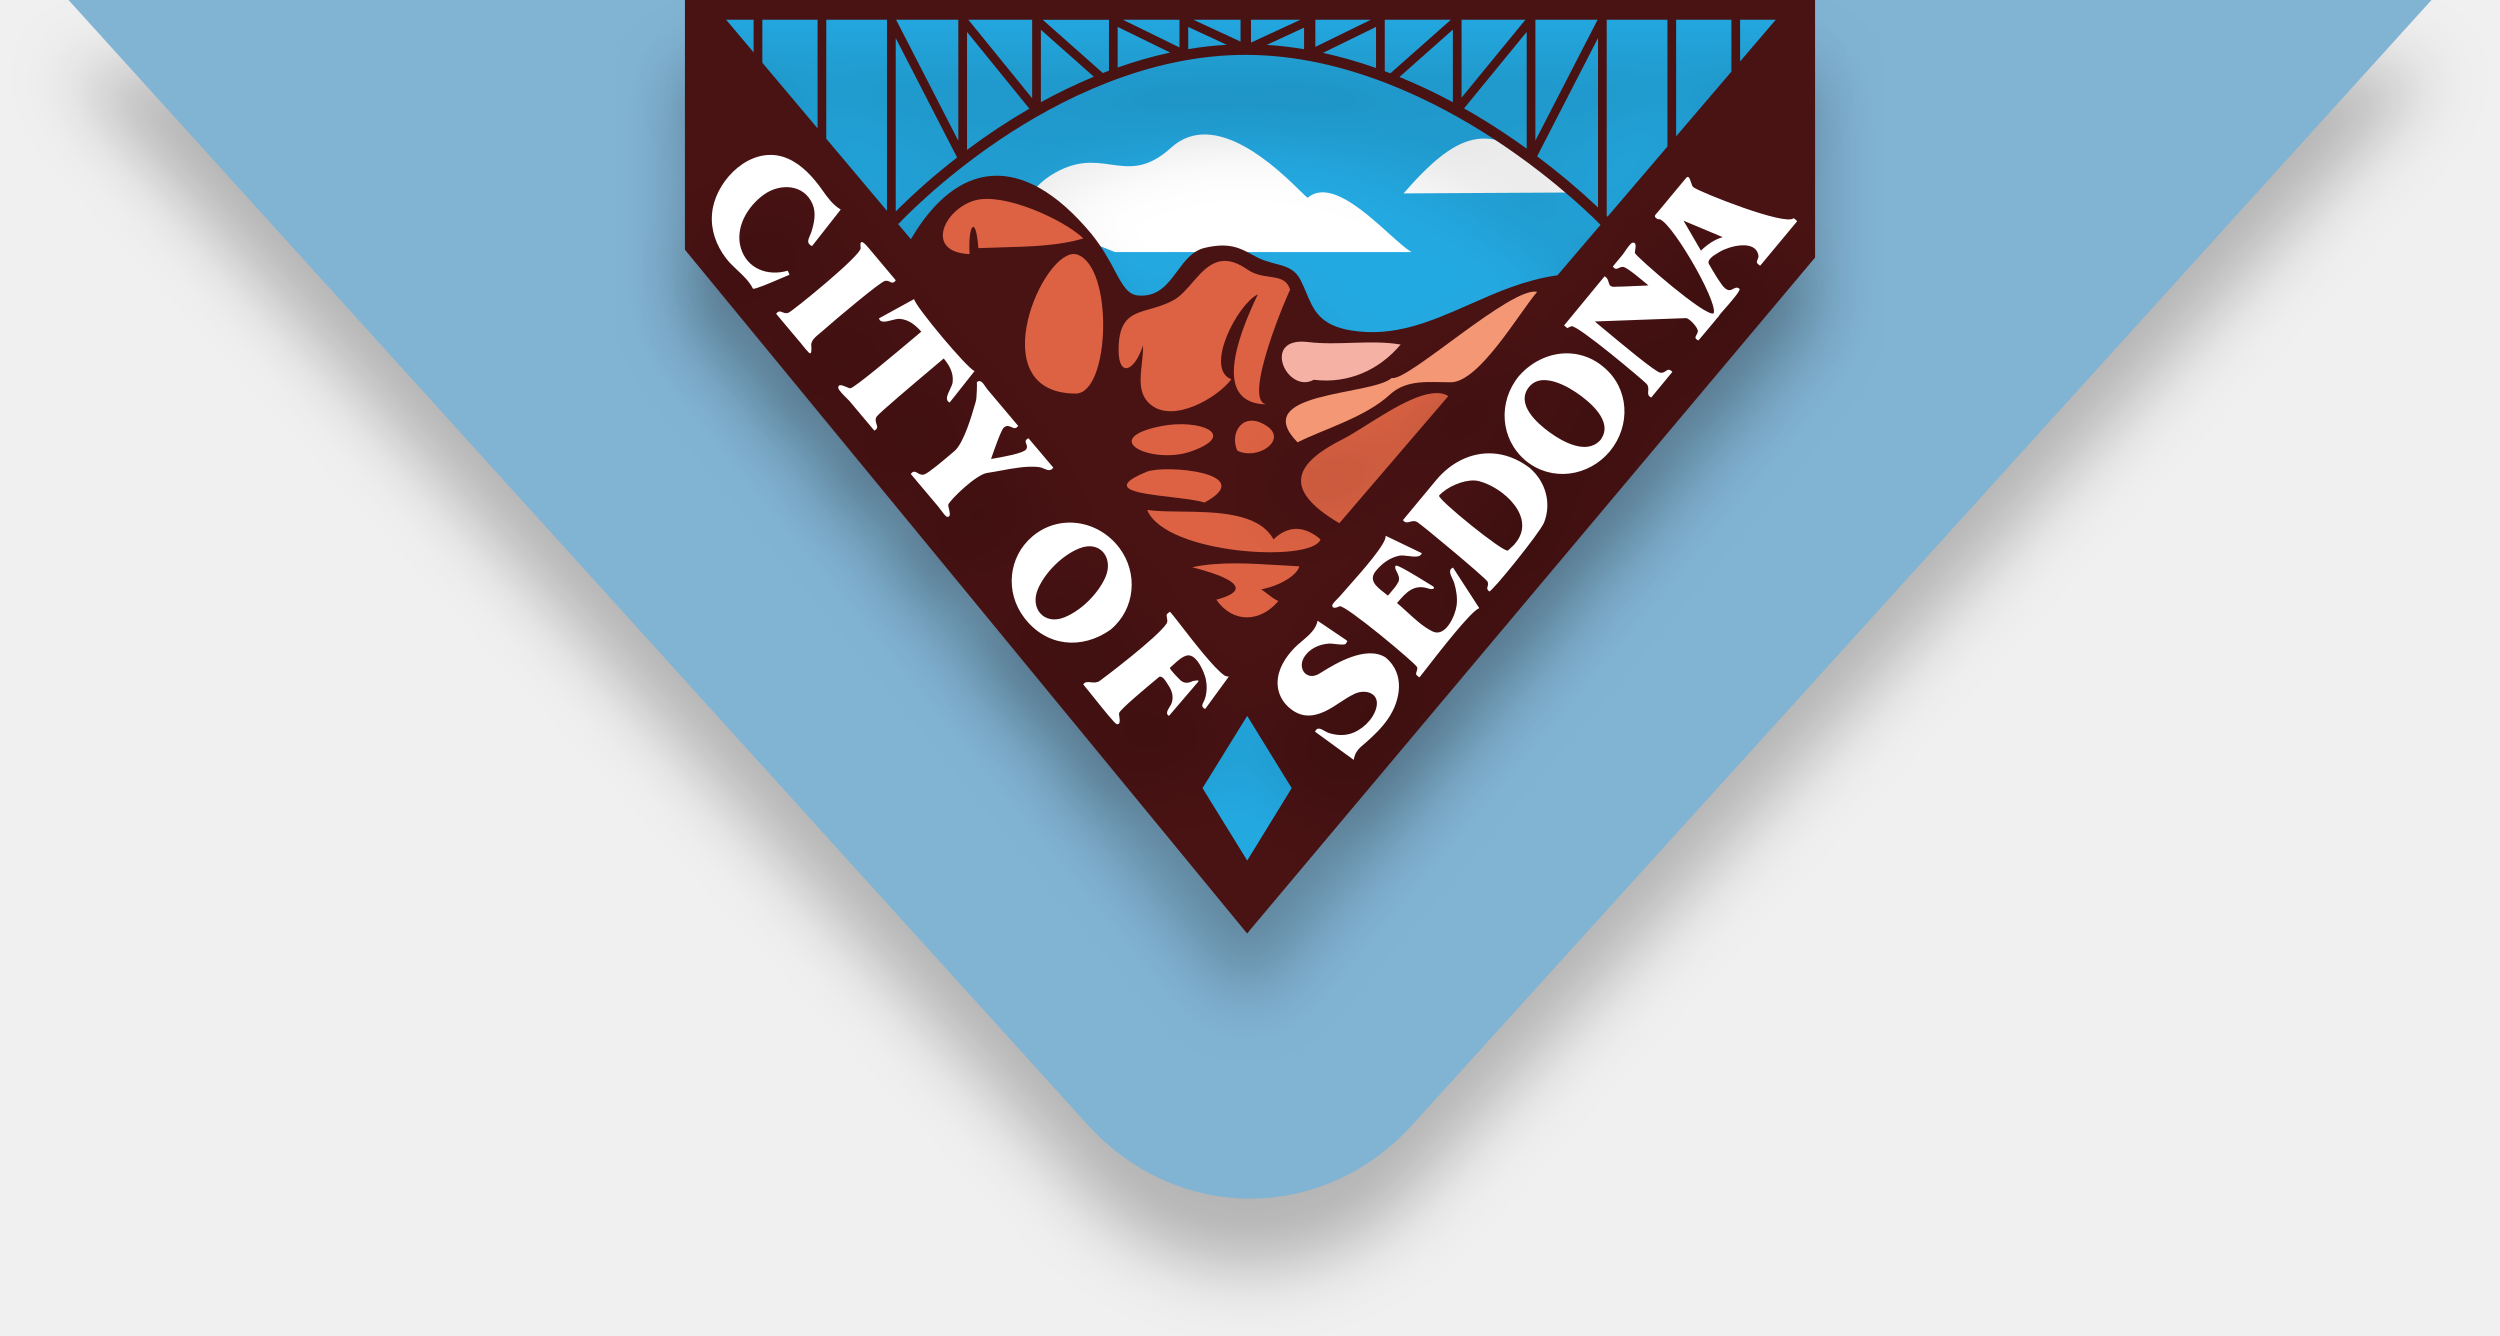
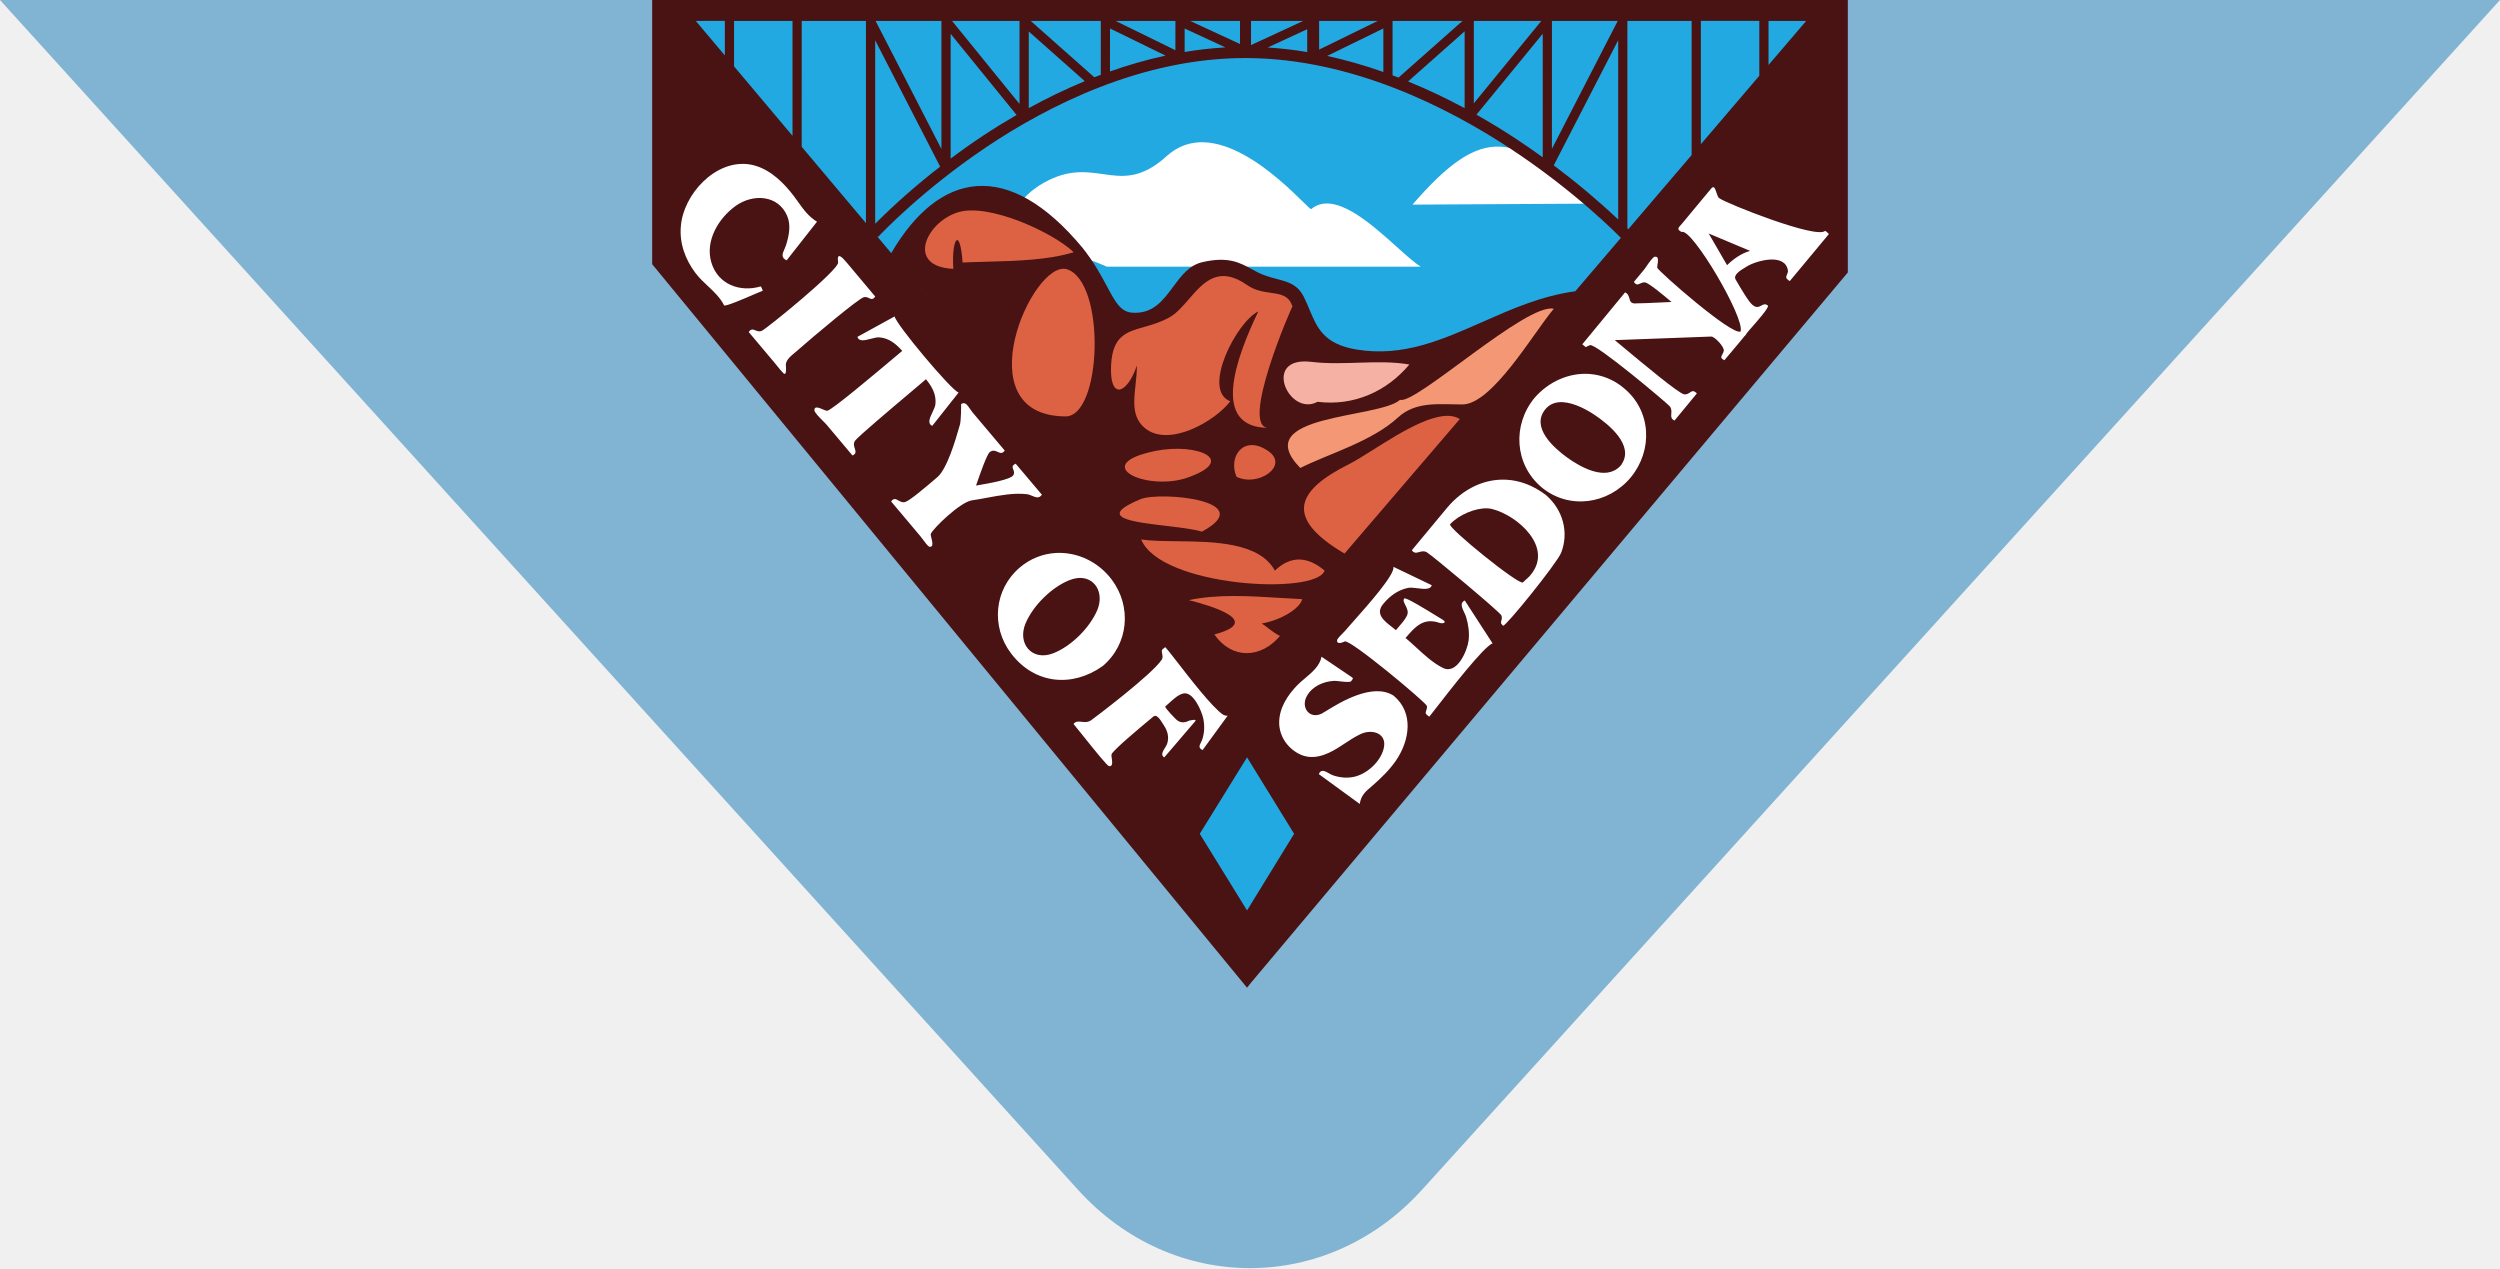
- <svg xmlns="http://www.w3.org/2000/svg" width="146" height="78" fill="none">
-   <g filter="url(#filter0_d)">
-     <path d="M142 0H4l59.51 65.68c5.22 5.761 13.76 5.761 18.98 0L142 0z" fill="#81B3D3" />
-   </g>
-   <g filter="url(#filter1_d)">
-     <path d="M40.687.457l32.148 37.879 32.02-37.65L40.687.457z" fill="#23A9E1" />
-   </g>
-   <path fill-rule="evenodd" clip-rule="evenodd" d="M82.42 14.719H65.1c-.281-.127-.662-.27-1.088-.429-2.198-.823-5.601-2.096-2.665-4.038 1.47-.933 2.525-.784 3.522-.642 1.089.155 2.11.299 3.526-.988 2.579-2.341 6.275 1.288 7.54 2.53.261.256.418.411.442.391 1.25-1.041 3.254.761 4.734 2.092.519.467.974.876 1.309 1.084zm9.41-3.478l-9.86.054c3.896-4.5 5.647-4.018 9.86-.054z" fill="#fff" />
-   <g filter="url(#filter2_d)">
-     <path fill-rule="evenodd" clip-rule="evenodd" d="M40 .001h33.055L106 0v15.04L73.056 54.245l-.22.275L40 14.583V.001zm4.011 1.152V3.06l-1.604-1.906 1.604-.001zm57.611.001v2.434l2.08-2.434h-2.08zM52.467 13.081l-.09-.083.819.973-0.0.001 19.638 23.33-19.638-23.331c2.655-4.542 6.457-5.222 10.547-.307.654.818 1.051 1.561 1.369 2.157.451.844.744 1.393 1.386 1.439 1.139.081 1.699-.674 2.256-1.426.442-.597.883-1.191 1.609-1.361 1.421-.334 2.076.025 2.719.377.204.112.407.223.632.311.282.11.546.18.79.245.627.166 1.125.298 1.473.995.116.232.213.464.308.691.42 1.006.795 1.903 2.594 2.202 2.548.424 4.703-.528 6.944-1.519 1.607-.71 3.259-1.44 5.133-1.698l2.515-2.945c-.105-.11-2.467-2.54-6.132-4.95-3.429-2.255-8.728-4.949-14.506-4.977-5.791-.032-11.016 2.653-14.383 4.912-3.543 2.377-5.816 4.786-5.974 4.955l-.009.009zm48.647-11.928h-3.227V7.96l3.227-3.777v-3.03zM93.832 12.61V1.154h3.546v7.404l-3.5 4.098a.998.998 0 00-.046-.046zm-.508-.495V2.221l-3.557 6.908a41.04 41.04 0 013.557 2.986zM89.159 1.863v6.819c-.463-.334-.95-.673-1.465-1.012-.664-.438-1.4-.892-2.194-1.34l3.659-4.467zM84.847 5.97V1.73l-3.12 2.766a32.827 32.827 0 013.12 1.474zm.508-4.816h3.727l-3.727 4.55v-4.55zm7.945 0h-3.633l-.001 7.06 3.634-7.06zm-12.43 0h3.86L81.2 4.282c-.065-.025-.132-.049-.198-.073A15.53 15.53 0 0180.869 4.16V1.154h.001zm-.509 2.82V1.571l-3.1 1.516a25.926 25.926 0 013.1.887zm-4.203-2.361v1.26a21.46 21.46 0 00-2.179-.252l2.179-1.008zM71.64 2.616l-2.248-1.042v1.295c.736-.123 1.486-.21 2.248-.253zm-6.368-1.045l3.065 1.498c-1.06.229-2.083.528-3.066.875l.001-2.373zm.306-.417l3.304 1.617.001-1.617h-3.305zm6.87 1.275l-2.754-1.275h2.754v1.275zm3.49-1.275h-2.881v1.334l2.881-1.334zm.878 0h3.24l-3.24 1.584V1.154zm-15.921.001l3.51 3.11.359-.135V1.155h-3.869zm-.108.583l3.093 2.741a31.496 31.496 0 00-3.093 1.489v-4.23zm-.672 4.608l-3.64-4.48v6.89a35.891 35.891 0 013.64-2.41zM52.31 2.224l3.586 6.974a37.772 37.772 0 00-3.586 3.151V2.224zm.022-1.07l3.634 7.07v-7.07h-3.634zm7.946 4.585l-3.726-4.585h3.726v4.585zM44.52 3.664l3.227 3.833V1.154H44.52v2.51zm3.735-2.51H51.8v11.16l-3.546-4.212.001-6.948z" fill="#491213" />
-   </g>
-   <path d="M70.227 46.026l2.61-4.22 2.598 4.22-2.598 4.23-2.61-4.23z" fill="#23A9E1" />
-   <path fill-rule="evenodd" clip-rule="evenodd" d="M56.88 11.718c-1.783.554-2.881 3.012-.257 3.121h.001c-.108-1.668.366-2.374.512-.348.433-.02.882-.032 1.339-.044 1.642-.043 3.381-.09 4.795-.524-1.14-1.091-4.695-2.733-6.39-2.205zm5.913 11.267c-5.596-.046-1.813-8.648.091-8.128 2.19.696 1.944 8.194-.091 8.128zm2.54-2.855c-.11 1.972.878 1.669 1.423.045v-.001c.003.359-.036.72-.075 1.073-.102.936-.197 1.809.534 2.397 1.324 1.069 3.865-.397 4.696-1.492-1.597-.62.348-4.387 1.546-4.961-1.232 2.581-2.652 6.426.568 6.426-1.632 0 1.302-6.746 1.318-6.692-.186-.617-.649-.683-1.201-.763-.409-.059-.868-.125-1.299-.427-1.582-1.107-2.409-.154-3.212.772-.35.404-.696.802-1.098 1.023-.48.263-.95.397-1.377.518-.986.281-1.736.494-1.823 2.082zm12.885 10.426c-3.433-2.02-2.564-3.523.23-4.925.36-.181.832-.478 1.358-.809 1.61-1.014 3.736-2.353 4.775-1.69l-6.363 7.424zm-3.544 2.449h-0c-1.707-.105-3.494-.215-5.052.123 1.207.302 4.151 1.165 1.41 1.894.983 1.407 2.578 1.317 3.624.082-.256-.126-.441-.269-.625-.411h-0c-.121-.094-.242-.187-.382-.275 1.085-.196 2.1-.822 2.235-1.345-.396-.018-.8-.043-1.21-.069zm-.301-1.506c.869-.84 1.813-.796 2.746 0h-.001c-.474 1.382-9.059.894-10.124-1.72.524.079 1.207.087 1.949.096 2.059.024 4.574.053 5.43 1.624zm-4.028-2.151c-.451-.14-1.209-.229-1.978-.32-1.901-.224-3.868-.456-1.41-1.474 1.065-.441 6.593.063 3.388 1.794zm1.912-3.03c-.477-1.077.365-2.36 1.74-1.428 1.199.813-.552 2.017-1.74 1.428zm-2.836.091c-2.265.679-5.273-.784-1.63-1.52 2.261-.456 4.666.506 1.63 1.52z" fill="#DC6243" />
-   <g filter="url(#filter3_d)">
-     <path d="M75.774 25.832c-2.908-2.987 4.342-2.712 5.51-3.763.85.284 6.99-5.377 8.485-5.025-1.074 1.26-3.388 5.282-5.047 5.282-1.275 0-2.565-.19-3.552.718-1.444 1.33-3.837 2.006-5.396 2.788z" fill="#F49774" />
-   </g>
-   <path d="M76.727 22.18c-1.592.856-3.098-2.536-.349-2.206 1.826.22 3.676-.154 5.42.147-1.251 1.487-3.056 2.306-5.071 2.059z" fill="#F4B1A4" />
-   <g filter="url(#filter4_d)">
-     <path fill-rule="evenodd" clip-rule="evenodd" d="M43.265 14.483c.361 1.219 1.584 1.666 2.731 1.326.036.04.059.103.08.161.01.027.019.053.03.076-.1.038-.284.118-.504.212h-0c-.613.264-1.504.648-1.629.603-.217-.433-.558-.752-.902-1.074-.239-.224-.479-.449-.679-.714-.566-.748-.897-1.651-.808-2.597.142-1.745 1.898-3.669 3.762-3.405.92.133 1.688.787 2.26 1.483.163.189.304.388.443.584.297.417.585.821 1.05 1.1-.558.712-1.116 1.422-1.676 2.133-.331-.146-.23-.374-.12-.623.031-.07.062-.141.085-.213.163-.517.285-1.105.061-1.625-.51-1.174-1.905-1.214-2.84-.544-.946.678-1.697 1.926-1.344 3.117zm8.425 1.921c.117-.025.205.017.284.054.115.054.209.099.338-.09l-1.59-1.894c-.241-.287-.546-.595-.459.012.058.409-3.969 3.677-4.215 3.778-.135.056-.245.012-.346-.028-.131-.052-.245-.097-.374.091.201.238.401.477.602.716l0.0 0.0.001.002.001.001.001.001 0.0 0.0 0.0 0.0 0.0 0.0 0.0 0.0 0.0 0.0 0.0 0.0 0.0 0.0 0.0.001 0.0 0.0 0.0 0.0 0.0 0.0 0.0 0.0 0.0 0c.272.324.544.648.817.971.051.061.102.124.152.187.106.133.213.267.333.386.189.189.153-.268.145-.366v-0c-.001-.016-.002-.022-0-.014-.053-.296.259-.553.478-.733.027-.022.053-.044.077-.064 1.004-.884 3.505-2.979 3.753-3.012zm3.423 4.531c.333.401.578.834.523 1.374-.013.128-.087.285-.163.445-.146.309-.297.626-.012.753l1.455-1.84c-.39-.098-3.482-3.796-3.532-4.201l-2.051 1.126c.07.283.413.194.743.108.17-.044.336-.087.46-.078.538.038.926.363 1.268.747-.105.089-.225.189-.356.299l-.004.004-.001 0-0.0 0h-0c-1.258 1.058-3.516 2.958-3.777 3.002-.048.008-.141-.032-.244-.076-.211-.09-.465-.198-.47.039-.003.125.299.424.5.623l0.0 0c.072.071.131.129.159.163l1.447 1.722c.22-.1.177-.234.127-.388-.041-.127-.087-.269.006-.419.119-.193 2.055-1.826 3.218-2.807v-0h0l.001-.001c.301-.254.551-.465.703-.595zm13.848 15.581l-0-0c-.195-.252-.345-.446-.422-.538l-.213-.253c-.007-.01-.185.145-.16.124-.053.045-.036.132-.017.23.021.108.046.231-.017.33-.515.806-3.738 3.236-3.905 3.352-.174.121-.356.101-.522.083-.177-.019-.336-.037-.445.123.139.165.355.436.595.735h0c.564.706 1.256 1.572 1.365 1.59.217.035.178-.237.148-.445-.013-.09-.024-.168-.012-.204.075-.226 1.519-1.429 2.186-1.985l.118-.099c.186-.156.379.154.513.368.023.037.045.071.064.1.212.315.307.65.193 1.019-.022.071-.072.153-.124.237-.122.198-.251.409-.038.525.171-.2.473-.553.777-.907l.006-.008.003-.004.005-.005c.406-.474.811-.947.904-1.056.121-.14-.136-.086-.254-.061h-0c-.042.009-.066.014-.05.005-.24.124-.466.153-.69-.018-.063-.047-.707-.702-.643-.757.066-.055.135-.118.206-.185.235-.216.501-.461.778-.529.56-.138 1.027.984 1.11 1.382.078.375.067.77-.05 1.136-.02.063-.05.123-.078.18-.085.169-.155.31.09.424l1.383-1.896a.464.464 0 01-.258-.063c-.584-.39-1.851-2.029-2.546-2.929zM60.304 31.317a3.35 3.35 0 011.977-.793c1.158-.066 2.332.464 3.09 1.474 1.112 1.484.93 3.561-.5 4.766-1.685 1.201-3.767 1.008-5.059-.694-1.124-1.478-.938-3.55.492-4.753zm3.167.593c.949-.108 1.503.799 1.099 1.768-.42.98-1.43 1.989-2.424 2.38-1.18.465-2.011-.537-1.531-1.657.422-.984 1.43-1.983 2.426-2.38.15-.059.294-.095.43-.11v-.001zm-2.497-4.539c-.093-.039-.189-.079-.286-.091v-.001c-.696-.083-1.479.062-2.217.199-.283.052-.559.104-.822.141-.647.091-2.172 1.576-2.27 1.856-.011.039.011.127.035.227.055.227.126.52-.109.479-.079-.015-.269-.273-.396-.445l-0-0-0-0c-.044-.06-.081-.11-.102-.135l-1.617-1.92c.143-.203.264-.134.404-.054.111.063.233.133.388.079.266-.093 1.178-.871 1.61-1.238l0-0.0.002-.002c.057-.048.105-.09.143-.121.554-.466 1.041-2.173 1.2-2.731.025-.089.042-.149.05-.17.061-.17.082-1.145.058-1.125.211-.174.355.04.501.256.044.065.088.13.135.185l1.78 2.112c-.132.19-.254.134-.389.073-.129-.059-.27-.123-.443.019-.159.131-.54 1.229-.713 1.727l-.039.113c.038-.007.087-.015.143-.025h0c.532-.091 1.776-.303 1.919-.553.067-.118.028-.22-.007-.31-.046-.119-.086-.221.133-.32l1.447 1.712c-.152.225-.337.147-.538.064zM84.927 34.049c.124.421.194.865.14 1.305-.07.566-.636 1.898-1.411 1.519-.534-.262-1.022-.711-1.488-1.139-.197-.181-.39-.359-.582-.518.52-.608.978-1.135 1.853-.84.24.08.446-.024.194-.17-.05-.029-.154-.093-.29-.177-.581-.358-1.75-1.079-1.827-.992-.08.092-.016.217.058.362.089.175.194.38.085.595-.115.225-.29.426-.46.621-.049.057-.098.113-.145.169-.068-.058-.143-.116-.22-.175l-0-0-0-0c-.447-.346-.946-.733-.465-1.289.352-.428.811-.76 1.361-.87.13-.026.316-.003.507.021.353.044.725.091.795-.167-.423-.204-.846-.407-1.269-.61-.282-.135-.564-.271-.846-.406.092.418-1.365 2.059-2.206 3.006-.206.232-.375.422-.475.542-.019.023-.058.061-.104.107-.131.129-.324.32-.327.41-.005.252.33.098.411.061h0c.008-.004.014-.006.016-.007.315-.116 4.424 3.317 4.526 3.552.031.086 0.0.174-.027.254-.031.089-.058.167.007.221l0.0 0.0.003.002c.021.02.147.135.162.117.042-.051.153-.194.31-.397l0-0c.782-1.01 2.718-3.509 3.178-3.639-.517-.788-1.029-1.578-1.537-2.372-.287.126-.151.408-.03.663.041.086.08.168.102.24zm-7.716 5.192c.721-.446 2.562-1.585 3.716-.84 1.132.942.885 2.48.132 3.58-.361.525-.817.964-1.294 1.383l-.031.026c-.35.293-.609.51-.675.989l-2.26-1.647c.113-.295.338-.169.561-.044.082.046.163.092.238.116.391.129.816.165 1.216.059.684-.182 1.377-.823 1.56-1.519.228-.865-.621-1.127-1.267-.824-.311.146-.608.341-.9.534-.117.077-.233.153-.349.226-.653.407-1.421.715-2.158.331-.648-.336-1.089-.99-1.089-1.726 0-.797.453-1.495.987-2.05.124-.129.274-.255.429-.385.403-.34.836-.705.919-1.2.555.376 1.11.751 1.667 1.126.092.063.076.084.025.15v0c-.015.02-.034.044-.053.074-.047.074-.37.037-.634.008h-0c-.133-.015-.251-.028-.311-.025-.596.036-1.196.297-1.5.837-.35.622.137 1.294.812.975.049-.024.139-.079.26-.154zM98.544 10.336a.223.223 0 00-.088.072l-.79.95-.814.982c-.028.034-.056.065-.083.094l-0.0 0c-.132.143-.212.231.058.373.543-.272 3.518 4.768 3.252 5.492-.47.244-4.49-3.283-4.598-3.516-.009-.027.001-.092.013-.17.031-.197.076-.478-.149-.443-.11.017-.323.329-.464.536v0h-0l-0.0 0c-.049.072-.09.132-.114.161l-.577.695c.131.191.227.146.345.089.077-.036.165-.078.278-.061.228.046 1.044.733 1.377 1.014h0v0h0l.078.066c-.157.006-.402.017-.666.029-.529.025-1.131.053-1.239.045-.336.042-.377-.106-.423-.272-.035-.124-.072-.258-.236-.333l-1.478 1.795-.86 1.043c-.004.005-.008.009-.011.013-.008.009-.011.013-.011.017 0.0.004.005.007.015.013.009.006.021.015.038.029.03.025.053.045.071.06.04.035.056.049.072.049.011-0.0.023-.007.043-.019.031-.019.082-.05.184-.086.328-.115 4.256 3.2 4.398 3.369.112.133.101.277.091.408-.012.157-.023.298.177.385l1.168-1.418c.013-.015.024-.027.033-.037.035-.036.041-.043-.02-.093-.153-.126-.231-.071-.328-.002-.079.055-.169.119-.322.102-.299-.049-2.217-1.649-3.36-2.602l-.001-.001-.004-.004-.002-.001-.006-.005c-.173-.144-.327-.273-.455-.379l5.322-.197c.195-.007.74.581.695.79-.016.075-.05.138-.081.193-.069.126-.118.215.115.322.123-.148.25-.296.376-.445v-0h0l0-0.0 0-0v-0c.192-.225.385-.451.569-.68l.148-.184c.058-.046.104-.105.135-.172l.11-.137c.027-.03.059-.067.095-.108l.003-.003v-0c.344-.389 1.06-1.201.964-1.285-.14-.121-.246-.064-.361-.002-.13.071-.271.147-.483-.033-.205-.147-.693-.986-.886-1.319l-.049-.084c-.153-.261.281-.52.54-.675.031-.019.06-.036.085-.051.504-.313 2.107-.767 2.26.227.011.072-.021.148-.05.22-.039.094-.074.18-.005.237.005.004.013.013.023.023.043.044.118.123.153.082l2.142-2.576c-.02-.017-.041-.038-.063-.06-.046-.047-.096-.096-.147-.116-.474.473-5.466-1.52-5.83-1.795-.076-.03-.123-.175-.169-.316-.054-.166-.106-.328-.203-.295zm2.062 3.513c-.761-.322-1.523-.642-2.287-.96l1.016 1.748c.189-.187.397-.353.621-.495h.002c.201-.127.418-.229.648-.293zm-8.875 6.793c-1.107-.076-2.23.41-3.023 1.317-1.235 1.5-1.112 3.678.393 4.945 1.518 1.25 3.68.932 4.916-.55 1.232-1.496 1.147-3.68-.385-4.934a3.302 3.302 0 00-1.9-.778h-.001zm.293 2.262c-.432-.289-1.12-.665-1.742-.703-.373-.023-.723.077-.98.391-.815.996.462 2.126 1.207 2.664.744.537 2.124 1.314 2.924.474a.153.153 0 00.018-.018c.133-.167.098-.128.05-.07.737-1.051-.697-2.217-1.477-2.738zm-4.869 3.577c-1.214-.067-2.403.496-3.299 1.576-.524.629-1.046 1.259-1.568 1.889l-.354.427c.123.18.258.142.409.1.127-.036.266-.074.418.013.283.163 4.053 3.312 4.115 3.485.046.13.021.215-.002.286-.028.092-.05.163.096.282.111.093 2.944-3.405 3.203-4.02.448-1.139.091-2.387-.82-3.175.073.06.177.145-.042-.037-.69-.518-1.427-.787-2.156-.827v.001zm-.787 1.617c-.082-.021-.171-.034-.266-.037v-.001c-.661-.025-1.582.358-2.057.879-.159.175 3.822 3.399 4.02 3.209.183-.175.257-.239.297-.274.049-.042.05-.043.135-.148 1.255-1.513-.707-3.265-2.129-3.628z" fill="#fff" />
-   </g>
-   <defs>
-     <filter id="filter0_d" x="0" y="0" width="146" height="78.001" filterUnits="userSpaceOnUse" color-interpolation-filters="sRGB">
-       <feFlood flood-opacity="0" result="BackgroundImageFix" />
-       <feColorMatrix in="SourceAlpha" values="0 0 0 0 0 0 0 0 0 0 0 0 0 0 0 0 0 0 127 0" />
-       <feOffset dy="4" />
-       <feGaussianBlur stdDeviation="2" />
-       <feColorMatrix values="0 0 0 0 0 0 0 0 0 0 0 0 0 0 0 0 0 0 0.25 0" />
-       <feBlend in2="BackgroundImageFix" result="effect1_dropShadow" />
-       <feBlend in="SourceGraphic" in2="effect1_dropShadow" result="shape" />
-     </filter>
-     <filter id="filter1_d" x="36.687" y=".457" width="72.168" height="45.879" filterUnits="userSpaceOnUse" color-interpolation-filters="sRGB">
-       <feFlood flood-opacity="0" result="BackgroundImageFix" />
-       <feColorMatrix in="SourceAlpha" values="0 0 0 0 0 0 0 0 0 0 0 0 0 0 0 0 0 0 127 0" />
-       <feOffset dy="4" />
-       <feGaussianBlur stdDeviation="2" />
-       <feColorMatrix values="0 0 0 0 0 0 0 0 0 0 0 0 0 0 0 0 0 0 0.25 0" />
-       <feBlend in2="BackgroundImageFix" result="effect1_dropShadow" />
-       <feBlend in="SourceGraphic" in2="effect1_dropShadow" result="shape" />
-     </filter>
-     <filter id="filter2_d" x="36" y="0" width="74" height="62.52" filterUnits="userSpaceOnUse" color-interpolation-filters="sRGB">
-       <feFlood flood-opacity="0" result="BackgroundImageFix" />
-       <feColorMatrix in="SourceAlpha" values="0 0 0 0 0 0 0 0 0 0 0 0 0 0 0 0 0 0 127 0" />
-       <feOffset dy="4" />
-       <feGaussianBlur stdDeviation="2" />
-       <feColorMatrix values="0 0 0 0 0 0 0 0 0 0 0 0 0 0 0 0 0 0 0.25 0" />
-       <feBlend in2="BackgroundImageFix" result="effect1_dropShadow" />
-       <feBlend in="SourceGraphic" in2="effect1_dropShadow" result="shape" />
-     </filter>
-     <filter id="filter3_d" x="71.091" y="17.028" width="22.678" height="16.804" filterUnits="userSpaceOnUse" color-interpolation-filters="sRGB">
-       <feFlood flood-opacity="0" result="BackgroundImageFix" />
-       <feColorMatrix in="SourceAlpha" values="0 0 0 0 0 0 0 0 0 0 0 0 0 0 0 0 0 0 127 0" />
-       <feOffset dy="4" />
-       <feGaussianBlur stdDeviation="2" />
-       <feColorMatrix values="0 0 0 0 0 0 0 0 0 0 0 0 0 0 0 0 0 0 0.25 0" />
-       <feBlend in2="BackgroundImageFix" result="effect1_dropShadow" />
-       <feBlend in="SourceGraphic" in2="effect1_dropShadow" result="shape" />
-     </filter>
-     <filter id="filter4_d" x="37.57" y="9.047" width="71.386" height="43.332" filterUnits="userSpaceOnUse" color-interpolation-filters="sRGB">
-       <feFlood flood-opacity="0" result="BackgroundImageFix" />
-       <feColorMatrix in="SourceAlpha" values="0 0 0 0 0 0 0 0 0 0 0 0 0 0 0 0 0 0 127 0" />
-       <feOffset dy="4" />
-       <feGaussianBlur stdDeviation="2" />
-       <feColorMatrix values="0 0 0 0 0 0 0 0 0 0 0 0 0 0 0 0 0 0 0.25 0" />
-       <feBlend in2="BackgroundImageFix" result="effect1_dropShadow" />
-       <feBlend in="SourceGraphic" in2="effect1_dropShadow" result="shape" />
-     </filter>
-   </defs>
+ <svg xmlns="http://www.w3.org/2000/svg" width="138" height="70" viewBox="0 0 138 70" fill="none">
+   <path d="M138 0H0L59.51 65.68C64.73 71.441 73.27 71.441 78.49 65.68L138 0Z" fill="#81B3D3" />
+   <path d="M36.687 0.457L68.835 38.336L100.855 0.686L36.687 0.457Z" fill="#23A9E1" />
+   <path fill-rule="evenodd" clip-rule="evenodd" d="M78.42 14.719H61.1C60.819 14.592 60.438 14.449 60.012 14.29C57.814 13.467 54.411 12.193 57.347 10.252C58.817 9.319 59.872 9.468 60.869 9.61C61.958 9.765 62.979 9.909 64.395 8.622C66.975 6.281 70.67 9.909 71.935 11.152C72.196 11.408 72.354 11.563 72.377 11.543C73.626 10.502 75.631 12.304 77.111 13.635C77.63 14.102 78.085 14.511 78.42 14.719ZM87.83 11.241L77.97 11.295C81.866 6.795 83.617 7.277 87.83 11.241Z" fill="white" />
+   <path fill-rule="evenodd" clip-rule="evenodd" d="M36 0.001H69.055L102 0V15.04L69.056 54.245L68.836 54.52L36 14.583V0.001ZM40.011 1.153V3.06L38.407 1.154L40.011 1.153ZM97.622 1.154V3.588L99.702 1.154H97.622ZM48.467 13.081L48.377 12.998L49.196 13.971L49.196 13.972L68.834 37.302L49.196 13.971C51.851 9.429 55.653 8.749 59.743 13.664C60.397 14.482 60.794 15.225 61.112 15.821C61.563 16.665 61.856 17.214 62.498 17.26C63.637 17.341 64.197 16.586 64.754 15.834C65.196 15.238 65.636 14.643 66.363 14.473C67.784 14.139 68.439 14.498 69.082 14.85C69.286 14.962 69.488 15.073 69.714 15.161C69.996 15.271 70.26 15.341 70.504 15.406C71.131 15.572 71.629 15.704 71.977 16.401C72.093 16.633 72.19 16.865 72.285 17.092C72.705 18.097 73.08 18.995 74.879 19.294C77.427 19.718 79.582 18.766 81.823 17.775C83.43 17.064 85.082 16.334 86.956 16.077L89.471 13.132C89.366 13.022 87.004 10.592 83.339 8.182C79.91 5.927 74.611 3.233 68.833 3.205C63.042 3.173 57.817 5.858 54.45 8.117C50.907 10.494 48.635 12.903 48.476 13.072L48.467 13.081ZM97.114 1.153H93.887V7.96L97.114 4.183V1.153ZM89.832 12.61V1.154H93.378V8.558L89.878 12.656C89.863 12.64 89.848 12.625 89.832 12.61ZM89.324 12.115V2.221L85.767 9.129C87.008 10.056 88.196 11.053 89.324 12.115ZM85.159 1.863V8.682C84.696 8.348 84.209 8.009 83.694 7.67C83.03 7.232 82.294 6.778 81.5 6.33L85.159 1.863ZM80.847 5.97V1.73L77.727 4.496C78.792 4.932 79.834 5.424 80.847 5.97ZM81.355 1.154H85.082L81.355 5.704V1.154ZM89.3 1.154H85.667L85.666 8.214L89.3 1.154ZM76.87 1.154H80.73L77.2 4.282C77.135 4.257 77.068 4.233 77.002 4.209C76.957 4.192 76.913 4.176 76.869 4.16V1.154H76.87ZM76.361 3.974V1.571L73.261 3.087C74.312 3.318 75.347 3.614 76.361 3.974ZM72.158 1.613V2.873C71.436 2.752 70.709 2.668 69.979 2.621L72.158 1.613ZM67.64 2.616L65.392 1.574V2.869C66.128 2.746 66.878 2.659 67.64 2.616ZM61.272 1.571L64.337 3.069C63.277 3.298 62.254 3.597 61.271 3.944L61.272 1.571ZM61.578 1.154L64.882 2.771L64.883 1.154H61.578ZM68.448 2.429L65.694 1.154H68.448V2.429ZM71.938 1.154H69.057V2.488L71.938 1.154ZM72.816 1.154H76.056L72.816 2.738V1.154ZM56.895 1.155L60.405 4.265L60.764 4.13V1.155H56.895ZM56.787 1.738L59.88 4.479C58.823 4.919 57.79 5.416 56.787 5.968V1.738ZM56.115 6.346L52.475 1.866V8.756C53.638 7.88 54.854 7.075 56.115 6.346ZM48.31 2.224L51.896 9.198C50.635 10.172 49.438 11.224 48.31 12.349V2.224ZM48.332 1.154L51.966 8.224V1.154H48.332ZM56.278 5.739L52.552 1.154H56.278V5.739ZM40.52 3.664L43.747 7.497V1.154H40.52V3.664ZM44.255 1.154H47.8V12.314L44.254 8.102L44.255 1.154Z" fill="#491213" />
+   <path d="M66.227 46.026L68.837 41.806L71.435 46.026L68.837 50.256L66.227 46.026Z" fill="#23A9E1" />
+   <path fill-rule="evenodd" clip-rule="evenodd" d="M52.88 11.718C51.097 12.272 49.999 14.73 52.623 14.839H52.624C52.516 13.171 52.99 12.465 53.136 14.491C53.569 14.471 54.018 14.459 54.475 14.447C56.117 14.403 57.855 14.357 59.27 13.923C58.13 12.832 54.575 11.19 52.88 11.718ZM58.793 22.985C53.197 22.939 56.98 14.337 58.884 14.857C61.074 15.553 60.828 23.051 58.793 22.985ZM61.333 20.13C61.223 22.102 62.211 21.799 62.756 20.175V20.174C62.759 20.533 62.72 20.894 62.681 21.247C62.579 22.183 62.484 23.055 63.215 23.644C64.539 24.713 67.08 23.247 67.911 22.152C66.314 21.532 68.259 17.765 69.457 17.191C68.225 19.772 66.805 23.617 70.025 23.617C68.393 23.617 71.327 16.871 71.343 16.925C71.157 16.308 70.694 16.241 70.142 16.162C69.733 16.103 69.275 16.037 68.843 15.735C67.261 14.628 66.434 15.581 65.631 16.507C65.281 16.911 64.935 17.309 64.533 17.53C64.053 17.793 63.583 17.927 63.157 18.048C62.171 18.329 61.421 18.542 61.333 20.13ZM74.218 30.556C70.785 28.536 71.654 27.033 74.448 25.631C74.808 25.45 75.279 25.153 75.806 24.822C77.416 23.807 79.542 22.468 80.581 23.132L74.218 30.556ZM70.674 33.005L70.674 33.005C68.967 32.899 67.18 32.789 65.622 33.128C66.829 33.43 69.773 34.293 67.032 35.022C68.015 36.429 69.61 36.339 70.656 35.104C70.4 34.978 70.215 34.835 70.031 34.693L70.031 34.693C69.91 34.599 69.789 34.505 69.649 34.418C70.734 34.222 71.749 33.596 71.884 33.073C71.488 33.055 71.084 33.03 70.674 33.005ZM70.373 31.499C71.242 30.659 72.186 30.703 73.119 31.499H73.118C72.644 32.881 64.059 32.393 62.994 29.779C63.518 29.858 64.201 29.866 64.943 29.875C67.002 29.899 69.517 29.928 70.373 31.499ZM66.345 29.348C65.894 29.208 65.136 29.119 64.367 29.028C62.466 28.804 60.499 28.572 62.957 27.554C64.022 27.113 69.55 27.617 66.345 29.348ZM68.257 26.318C67.78 25.241 68.622 23.958 69.997 24.89C71.196 25.703 69.445 26.907 68.257 26.318ZM65.421 26.409C63.156 27.088 60.148 25.625 63.791 24.889C66.052 24.433 68.457 25.395 65.421 26.409Z" fill="#DC6243" />
+   <path d="M71.774 25.832C68.866 22.845 76.116 23.12 77.284 22.069C78.134 22.353 84.274 16.692 85.769 17.044C84.695 18.304 82.381 22.326 80.722 22.326C79.447 22.326 78.157 22.136 77.17 23.044C75.726 24.374 73.333 25.05 71.774 25.832Z" fill="#F49774" />
+   <path d="M72.727 22.18C71.135 23.036 69.629 19.644 72.378 19.974C74.204 20.194 76.054 19.82 77.798 20.121C76.547 21.608 74.742 22.427 72.727 22.18Z" fill="#F4B1A4" />
+   <path fill-rule="evenodd" clip-rule="evenodd" d="M39.265 14.483C39.626 15.702 40.849 16.149 41.996 15.809C42.032 15.849 42.055 15.912 42.076 15.97L42.076 15.97C42.086 15.997 42.096 16.023 42.106 16.046C42.006 16.084 41.822 16.164 41.602 16.259L41.602 16.259L41.602 16.259L41.602 16.259L41.602 16.259C40.99 16.523 40.098 16.907 39.973 16.861C39.756 16.428 39.415 16.109 39.071 15.787C38.832 15.563 38.592 15.338 38.392 15.073C37.826 14.325 37.495 13.422 37.584 12.476C37.726 10.731 39.482 8.807 41.346 9.071C42.266 9.204 43.034 9.858 43.606 10.554C43.769 10.743 43.91 10.942 44.049 11.138C44.346 11.554 44.634 11.959 45.099 12.238C44.541 12.95 43.983 13.66 43.423 14.371C43.093 14.225 43.193 13.997 43.303 13.748C43.334 13.678 43.365 13.607 43.388 13.535C43.551 13.018 43.673 12.43 43.449 11.91C42.939 10.736 41.544 10.696 40.609 11.366C39.663 12.044 38.912 13.292 39.265 14.483ZM47.69 16.404C47.807 16.379 47.895 16.421 47.974 16.458C48.089 16.512 48.183 16.557 48.312 16.368L46.722 14.474C46.481 14.187 46.176 13.879 46.263 14.486C46.321 14.895 42.294 18.163 42.048 18.264C41.913 18.32 41.803 18.276 41.702 18.236C41.571 18.184 41.457 18.139 41.328 18.327C41.529 18.566 41.729 18.804 41.93 19.043L41.93 19.043L41.932 19.045L41.932 19.046L41.933 19.047L41.933 19.047L41.933 19.047L41.933 19.047L41.934 19.047L41.934 19.047L41.934 19.047L41.934 19.048L41.934 19.048L41.934 19.048L41.934 19.048L41.935 19.049L41.935 19.049L41.935 19.049C42.207 19.373 42.479 19.697 42.752 20.02C42.803 20.081 42.854 20.144 42.904 20.207C43.011 20.34 43.118 20.474 43.237 20.593C43.426 20.782 43.39 20.325 43.382 20.227L43.382 20.227L43.382 20.227C43.381 20.211 43.381 20.205 43.382 20.213C43.329 19.917 43.641 19.66 43.86 19.48L43.86 19.48C43.888 19.457 43.913 19.436 43.937 19.416C44.941 18.532 47.442 16.437 47.69 16.404ZM51.113 20.935C51.446 21.336 51.691 21.769 51.636 22.309C51.623 22.437 51.548 22.594 51.473 22.754C51.327 23.063 51.176 23.38 51.461 23.507L52.916 21.667C52.526 21.569 49.434 17.871 49.384 17.466L47.333 18.592C47.403 18.875 47.746 18.786 48.076 18.7C48.246 18.656 48.413 18.613 48.536 18.622C49.074 18.66 49.462 18.985 49.804 19.369C49.699 19.458 49.579 19.558 49.448 19.668L49.444 19.672L49.443 19.672L49.443 19.672L49.443 19.672C48.185 20.73 45.926 22.631 45.666 22.674C45.618 22.682 45.526 22.642 45.422 22.598C45.212 22.508 44.957 22.4 44.952 22.637C44.949 22.762 45.251 23.061 45.452 23.26L45.452 23.26L45.452 23.26C45.524 23.331 45.583 23.39 45.611 23.423L47.058 25.145C47.278 25.045 47.235 24.912 47.185 24.757C47.144 24.63 47.098 24.488 47.191 24.338C47.31 24.145 49.246 22.512 50.409 21.531L50.409 21.53L50.409 21.53L50.41 21.53C50.711 21.276 50.961 21.065 51.113 20.935ZM64.962 36.516L64.962 36.516L64.961 36.515C64.767 36.264 64.617 36.07 64.539 35.977L64.326 35.724C64.319 35.714 64.141 35.869 64.166 35.848C64.113 35.893 64.13 35.98 64.149 36.078C64.171 36.187 64.195 36.31 64.132 36.408C63.617 37.214 60.394 39.644 60.227 39.76C60.053 39.881 59.871 39.861 59.705 39.843C59.528 39.824 59.369 39.806 59.26 39.966C59.399 40.131 59.615 40.402 59.855 40.701L59.855 40.701C60.419 41.407 61.111 42.273 61.22 42.291C61.437 42.326 61.398 42.054 61.368 41.846C61.355 41.756 61.344 41.678 61.356 41.642C61.431 41.416 62.875 40.212 63.542 39.657L63.66 39.558C63.846 39.402 64.039 39.712 64.173 39.926L64.173 39.926C64.196 39.963 64.218 39.998 64.237 40.026C64.449 40.341 64.544 40.676 64.43 41.045C64.408 41.116 64.358 41.198 64.306 41.282C64.184 41.48 64.055 41.691 64.268 41.807C64.439 41.607 64.742 41.254 65.046 40.9L65.052 40.892L65.055 40.888L65.06 40.883C65.466 40.409 65.871 39.936 65.964 39.827C66.085 39.687 65.828 39.741 65.71 39.766L65.71 39.766L65.71 39.766C65.668 39.775 65.644 39.78 65.66 39.771C65.42 39.895 65.194 39.924 64.97 39.753C64.907 39.706 64.263 39.051 64.327 38.996C64.392 38.941 64.462 38.877 64.533 38.811C64.769 38.595 65.034 38.35 65.311 38.282C65.871 38.144 66.338 39.266 66.421 39.664C66.499 40.039 66.488 40.434 66.371 40.8C66.351 40.863 66.321 40.923 66.293 40.98C66.208 41.149 66.137 41.29 66.383 41.404L67.766 39.508C67.676 39.513 67.586 39.491 67.508 39.445C66.924 39.055 65.657 37.416 64.962 36.516ZM56.304 31.317C56.859 30.845 57.553 30.566 58.281 30.524C59.439 30.458 60.613 30.988 61.371 31.998C62.483 33.482 62.301 35.559 60.871 36.764C59.186 37.965 57.104 37.772 55.812 36.07C54.688 34.592 54.874 32.52 56.304 31.317ZM59.471 31.91C60.42 31.802 60.974 32.709 60.57 33.678C60.15 34.658 59.14 35.667 58.146 36.058C56.966 36.523 56.135 35.521 56.615 34.401C57.037 33.417 58.045 32.418 59.041 32.021C59.191 31.962 59.335 31.926 59.471 31.911V31.91ZM56.974 27.371C56.882 27.332 56.785 27.292 56.688 27.28V27.279C55.992 27.196 55.209 27.341 54.471 27.478H54.471L54.471 27.478C54.188 27.531 53.911 27.582 53.649 27.619C53.002 27.71 51.477 29.195 51.379 29.475C51.368 29.514 51.39 29.602 51.414 29.702C51.469 29.929 51.539 30.223 51.305 30.181C51.226 30.166 51.036 29.908 50.909 29.736L50.909 29.736L50.909 29.736C50.865 29.676 50.828 29.626 50.807 29.601L49.19 27.681C49.333 27.478 49.454 27.547 49.594 27.627C49.705 27.69 49.827 27.76 49.982 27.706C50.248 27.613 51.16 26.835 51.592 26.468L51.592 26.467L51.594 26.465C51.651 26.417 51.7 26.375 51.737 26.344C52.291 25.878 52.778 24.171 52.937 23.613C52.962 23.524 52.979 23.464 52.987 23.443C53.048 23.273 53.069 22.298 53.045 22.318C53.256 22.144 53.4 22.358 53.546 22.573C53.59 22.639 53.635 22.704 53.681 22.759L55.461 24.871C55.329 25.061 55.207 25.005 55.072 24.944C54.943 24.885 54.802 24.821 54.629 24.963C54.47 25.094 54.089 26.192 53.916 26.69L53.877 26.803C53.915 26.796 53.964 26.788 54.02 26.778L54.02 26.778C54.553 26.688 55.796 26.476 55.939 26.225C56.006 26.107 55.967 26.005 55.932 25.915C55.885 25.795 55.846 25.694 56.065 25.595L57.512 27.307C57.36 27.532 57.175 27.454 56.974 27.371ZM80.927 34.049C81.051 34.47 81.121 34.914 81.067 35.354C80.997 35.92 80.431 37.252 79.656 36.873C79.122 36.611 78.634 36.163 78.168 35.734C77.971 35.553 77.778 35.375 77.586 35.216C78.106 34.608 78.564 34.081 79.439 34.376C79.679 34.456 79.885 34.352 79.633 34.206C79.583 34.177 79.479 34.113 79.343 34.029C78.762 33.671 77.593 32.95 77.516 33.037C77.436 33.129 77.5 33.254 77.574 33.4C77.664 33.575 77.768 33.78 77.659 33.994C77.544 34.219 77.369 34.42 77.199 34.615C77.15 34.672 77.101 34.728 77.054 34.784C76.986 34.726 76.911 34.668 76.834 34.609L76.834 34.609L76.834 34.609C76.387 34.262 75.888 33.876 76.369 33.32C76.721 32.892 77.18 32.56 77.73 32.45C77.859 32.424 78.046 32.447 78.237 32.471C78.591 32.515 78.963 32.562 79.032 32.304C78.609 32.1 78.186 31.897 77.763 31.694C77.481 31.559 77.199 31.424 76.917 31.288C77.009 31.706 75.552 33.347 74.711 34.294C74.505 34.526 74.336 34.716 74.236 34.836C74.217 34.859 74.178 34.897 74.132 34.943C74.001 35.072 73.808 35.263 73.805 35.353C73.8 35.605 74.135 35.451 74.216 35.414L74.216 35.414C74.224 35.41 74.23 35.408 74.232 35.407C74.547 35.291 78.656 38.724 78.758 38.959C78.789 39.045 78.758 39.133 78.731 39.213C78.7 39.302 78.673 39.38 78.738 39.434C78.738 39.434 78.738 39.434 78.738 39.434L78.741 39.437C78.762 39.456 78.888 39.572 78.903 39.554C78.945 39.503 79.056 39.36 79.213 39.157L79.213 39.157L79.214 39.157C79.996 38.147 81.932 35.648 82.392 35.518C81.875 34.73 81.363 33.94 80.855 33.146C80.568 33.272 80.704 33.554 80.825 33.809C80.866 33.895 80.906 33.977 80.927 34.049ZM73.211 39.241C73.932 38.795 75.773 37.656 76.927 38.401C78.059 39.343 77.812 40.881 77.059 41.981C76.698 42.506 76.242 42.945 75.765 43.364L75.734 43.39C75.384 43.684 75.125 43.9 75.059 44.379L72.799 42.732C72.912 42.437 73.137 42.563 73.36 42.688C73.442 42.734 73.523 42.78 73.598 42.804C73.989 42.933 74.414 42.969 74.814 42.863C75.498 42.681 76.191 42.04 76.374 41.344C76.602 40.479 75.753 40.217 75.107 40.52C74.796 40.666 74.499 40.861 74.207 41.054C74.09 41.131 73.974 41.207 73.858 41.28C73.205 41.687 72.437 41.995 71.7 41.611C71.052 41.275 70.611 40.621 70.611 39.885C70.611 39.088 71.064 38.39 71.598 37.835C71.722 37.706 71.872 37.58 72.027 37.45C72.43 37.11 72.863 36.745 72.946 36.25C73.501 36.626 74.056 37.001 74.613 37.376C74.705 37.439 74.689 37.46 74.638 37.526L74.638 37.526C74.623 37.546 74.605 37.569 74.585 37.6C74.538 37.674 74.215 37.638 73.951 37.608L73.951 37.608C73.817 37.593 73.699 37.58 73.639 37.583C73.043 37.619 72.443 37.88 72.139 38.42C71.789 39.042 72.276 39.714 72.951 39.395C73 39.371 73.09 39.316 73.211 39.241ZM94.544 10.336C94.509 10.352 94.479 10.377 94.456 10.408L93.666 11.358L92.852 12.34C92.824 12.374 92.796 12.405 92.769 12.434L92.769 12.434C92.638 12.577 92.557 12.665 92.827 12.807C93.37 12.535 96.345 17.575 96.079 18.299C95.609 18.543 91.589 15.016 91.481 14.783C91.472 14.756 91.482 14.691 91.494 14.613C91.525 14.416 91.57 14.135 91.345 14.17C91.235 14.187 91.022 14.499 90.881 14.706L90.881 14.706L90.881 14.706L90.881 14.706C90.832 14.778 90.791 14.838 90.767 14.867L90.19 15.562C90.321 15.753 90.416 15.708 90.535 15.652C90.613 15.615 90.7 15.574 90.813 15.59C91.041 15.636 91.857 16.323 92.19 16.604L92.191 16.604L92.191 16.604L92.191 16.604L92.269 16.67C92.112 16.676 91.867 16.687 91.603 16.699C91.074 16.724 90.472 16.752 90.364 16.744C90.028 16.786 89.987 16.638 89.941 16.472C89.906 16.348 89.868 16.213 89.704 16.139L88.226 17.934L87.366 18.977C87.362 18.982 87.358 18.986 87.355 18.989C87.348 18.998 87.344 19.003 87.344 19.006C87.345 19.01 87.349 19.013 87.359 19.02C87.368 19.026 87.38 19.035 87.397 19.049C87.427 19.074 87.45 19.094 87.468 19.109C87.508 19.144 87.524 19.158 87.541 19.158C87.552 19.158 87.564 19.151 87.583 19.139C87.614 19.12 87.665 19.089 87.767 19.053C88.095 18.938 92.023 22.253 92.165 22.422C92.277 22.555 92.266 22.699 92.256 22.83C92.244 22.987 92.233 23.128 92.433 23.215L93.601 21.797C93.614 21.782 93.625 21.77 93.634 21.76C93.669 21.724 93.675 21.717 93.614 21.667C93.461 21.541 93.383 21.596 93.286 21.665C93.207 21.72 93.117 21.784 92.964 21.767C92.665 21.718 90.746 20.118 89.605 19.165L89.603 19.164L89.599 19.16L89.597 19.159L89.591 19.154C89.419 19.01 89.264 18.881 89.136 18.775L94.458 18.578C94.653 18.571 95.198 19.159 95.153 19.368C95.137 19.443 95.103 19.506 95.072 19.561C95.003 19.687 94.954 19.776 95.187 19.883C95.31 19.735 95.437 19.587 95.563 19.438L95.563 19.438L95.563 19.438L95.563 19.438L95.563 19.438L95.563 19.438C95.755 19.212 95.948 18.986 96.132 18.758L96.28 18.574C96.338 18.528 96.384 18.469 96.415 18.402L96.525 18.265C96.552 18.235 96.584 18.198 96.62 18.157L96.623 18.154L96.623 18.154C96.967 17.765 97.683 16.953 97.587 16.869C97.447 16.748 97.341 16.805 97.227 16.867C97.096 16.938 96.955 17.014 96.743 16.834C96.537 16.687 96.05 15.848 95.857 15.515L95.808 15.432C95.655 15.171 96.089 14.912 96.348 14.757C96.379 14.738 96.408 14.72 96.433 14.705C96.937 14.392 98.54 13.938 98.693 14.932C98.704 15.004 98.672 15.08 98.643 15.152C98.604 15.246 98.569 15.332 98.638 15.389C98.643 15.393 98.651 15.402 98.661 15.412C98.704 15.456 98.779 15.535 98.814 15.494L100.956 12.918C100.936 12.901 100.915 12.88 100.893 12.858C100.847 12.812 100.797 12.762 100.746 12.742C100.272 13.215 95.28 11.222 94.916 10.947C94.84 10.917 94.793 10.772 94.747 10.631C94.694 10.464 94.641 10.303 94.544 10.336ZM96.606 13.849C95.845 13.527 95.083 13.207 94.319 12.889L95.335 14.637C95.524 14.45 95.732 14.284 95.956 14.142H95.958C96.159 14.015 96.376 13.913 96.606 13.849ZM87.731 20.642C86.624 20.566 85.501 21.052 84.708 21.959C83.473 23.459 83.596 25.637 85.101 26.904C86.619 28.154 88.781 27.836 90.017 26.354C91.249 24.858 91.164 22.674 89.632 21.42C89.097 20.965 88.432 20.693 87.732 20.642H87.731ZM88.024 22.904C87.592 22.615 86.904 22.239 86.282 22.201C85.909 22.178 85.559 22.278 85.302 22.592C84.487 23.588 85.764 24.718 86.509 25.256C87.253 25.793 88.633 26.57 89.433 25.73C89.439 25.724 89.445 25.718 89.451 25.712C89.584 25.545 89.549 25.584 89.501 25.642C90.238 24.591 88.804 23.425 88.024 22.904ZM83.155 26.481C81.941 26.414 80.752 26.977 79.856 28.057C79.332 28.686 78.81 29.316 78.288 29.946L77.934 30.373C78.058 30.553 78.192 30.515 78.343 30.473C78.47 30.437 78.609 30.398 78.761 30.486C79.044 30.649 82.814 33.798 82.876 33.971C82.922 34.101 82.897 34.186 82.874 34.257C82.846 34.349 82.825 34.42 82.97 34.539C83.081 34.632 85.914 31.134 86.173 30.519C86.621 29.38 86.264 28.132 85.353 27.344C85.426 27.404 85.53 27.489 85.311 27.307C84.621 26.789 83.884 26.52 83.155 26.48V26.481ZM82.368 28.098C82.286 28.077 82.197 28.064 82.102 28.061V28.06C81.441 28.035 80.52 28.418 80.045 28.939C79.886 29.114 83.867 32.338 84.065 32.148C84.248 31.973 84.322 31.909 84.362 31.874C84.411 31.832 84.412 31.831 84.497 31.726C85.752 30.213 83.79 28.461 82.368 28.098Z" fill="white" />
</svg>
